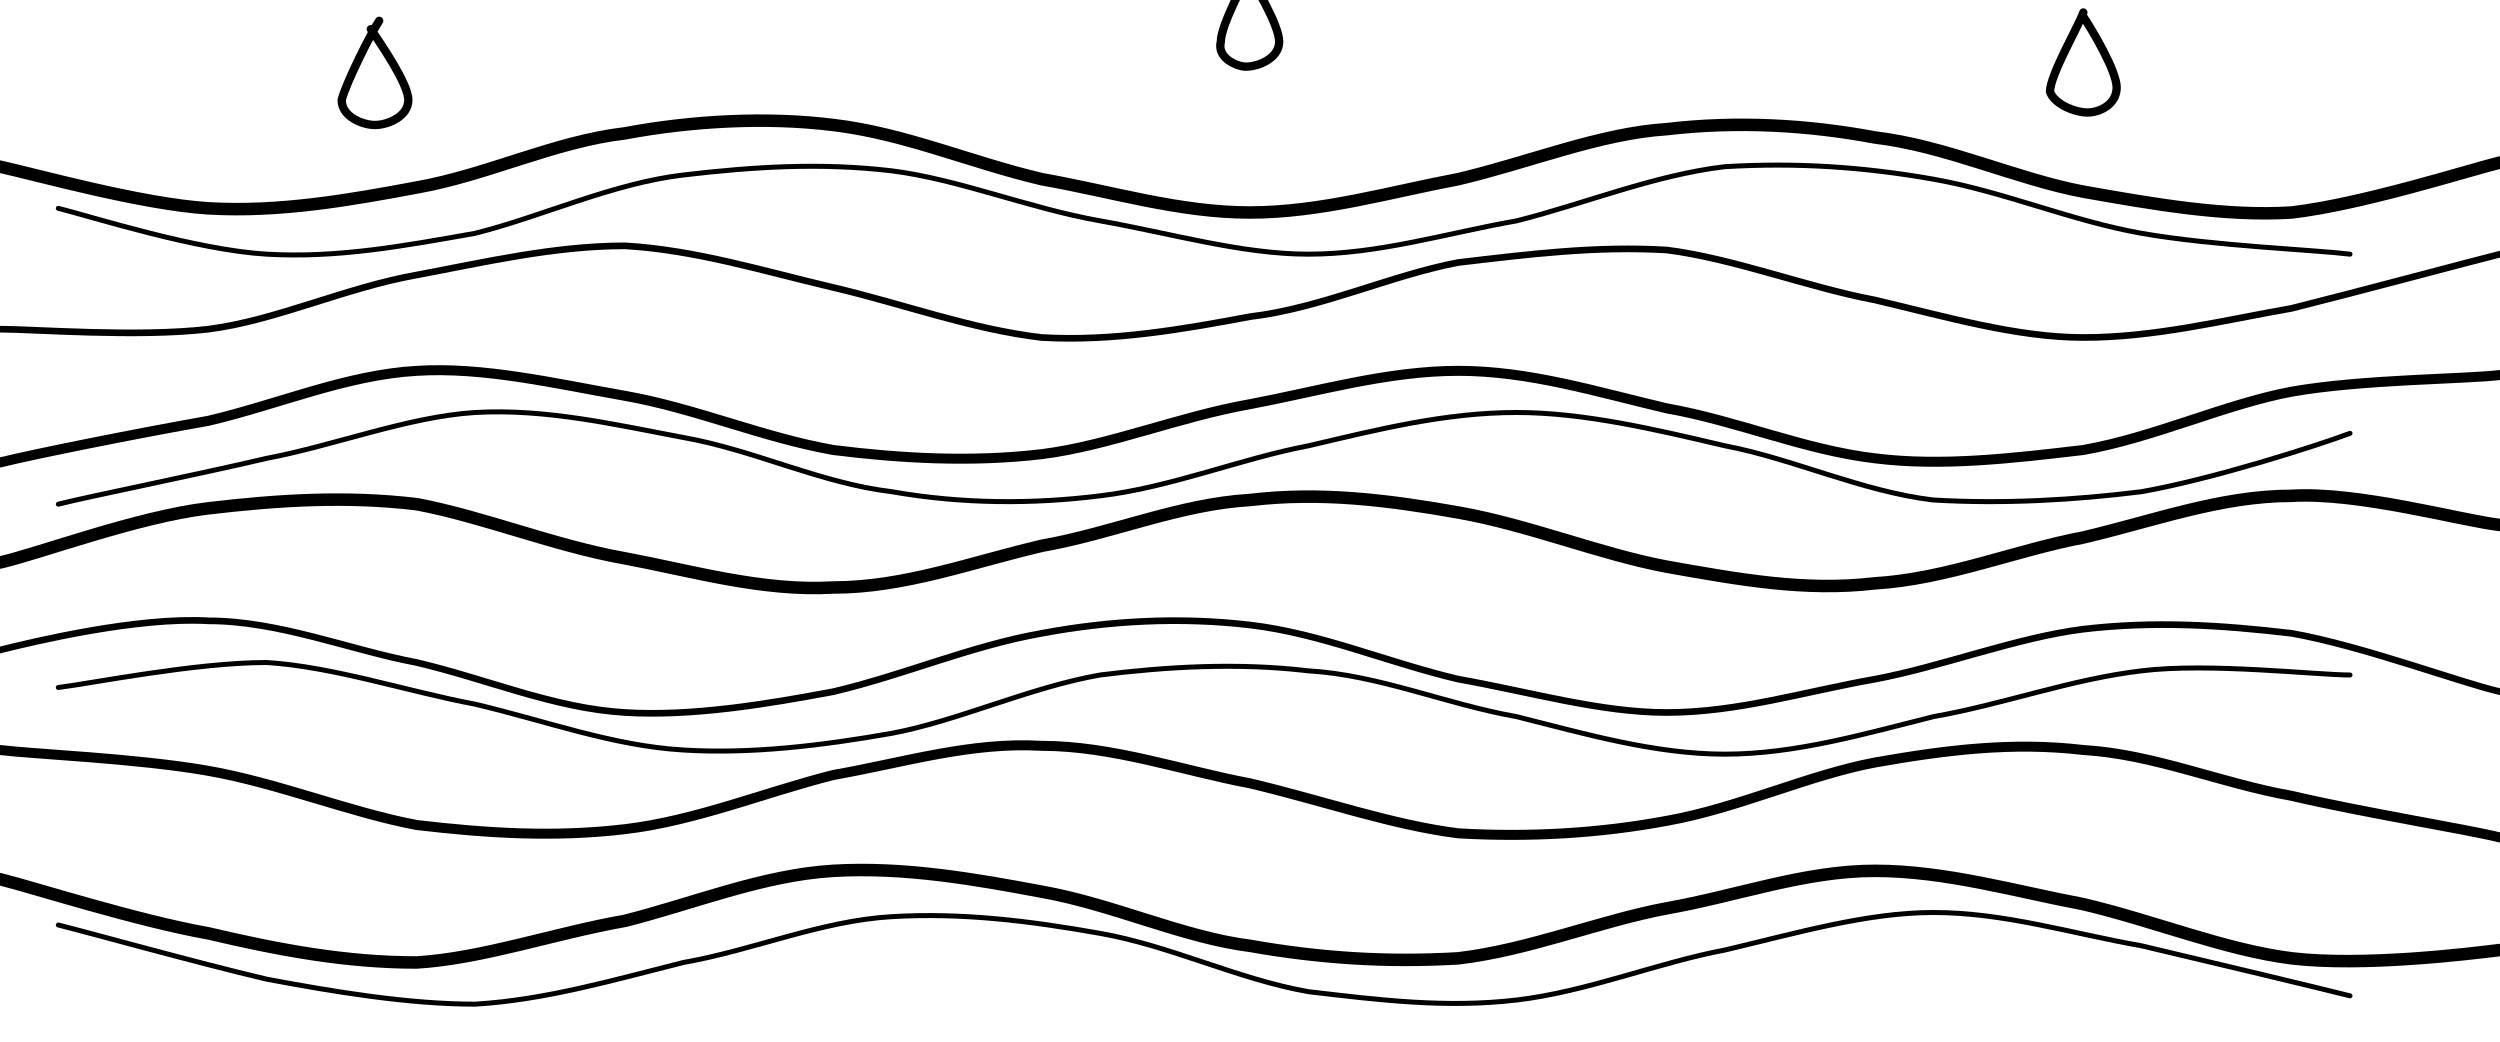
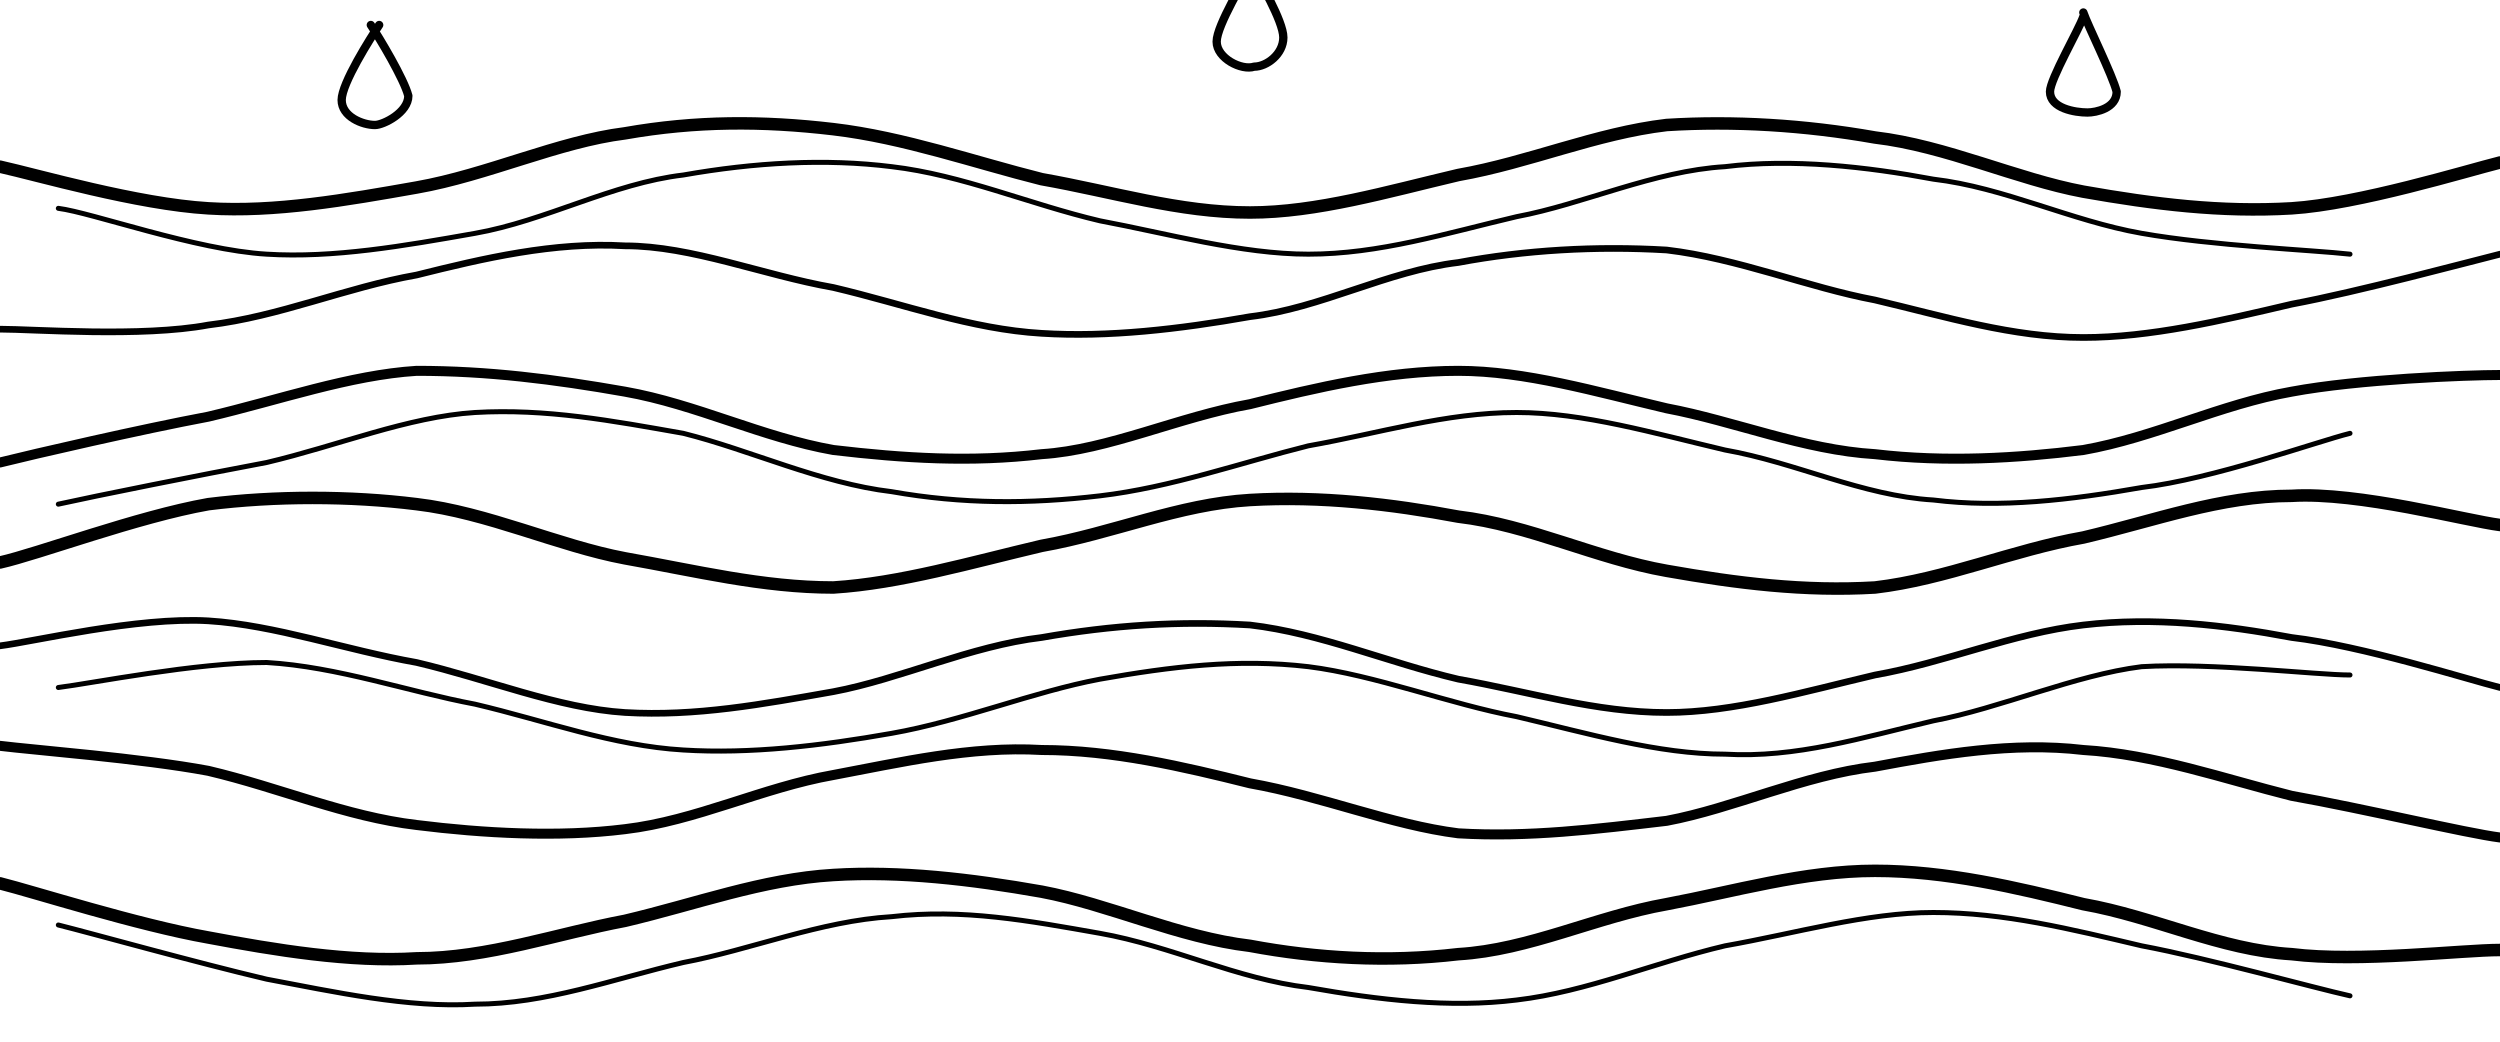
<svg xmlns="http://www.w3.org/2000/svg" viewBox="0 0 600 250" fill="none" stroke="currentColor" stroke-linecap="round" stroke-linejoin="round" aria-hidden="true" focusable="false">
-   <path d="M0 40C9 42 34 49 50 50C67 51 84 48 100 45C117 42 133 34 150 32C166 29 184 28 200 30C217 32 233 39 250 43C267 46 283 51 300 51C317 51 334 46 350 43C367 39 384 32 400 31C417 29 434 30 450 33C467 35 484 43 500 46C517 49 534 52 550 51C567 49 592 41 600 39" stroke-width="3" />
-   <path d="M14 50C22 52 47 60 64 61C81 62 97 59 114 56C130 52 147 44 164 42C181 40 197 39 214 41C230 43 247 50 264 53C281 56 298 61 314 61C331 61 347 56 364 53C380 49 397 42 414 40C431 39 447 40 464 43C481 46 497 53 514 56C531 59 556 60 564 61" stroke-width="1.2" />
-   <path d="M0 79C8 79 33 81 50 79C66 77 83 69 100 66C116 63 133 59 150 59C167 60 183 65 200 69C217 73 233 79 250 81C267 82 284 79 300 76C317 74 334 66 350 63C367 61 383 59 400 60C416 62 434 69 450 72C467 76 484 81 500 81C517 81 533 77 550 74C566 70 592 63 600 61" stroke-width="1.6" />
-   <path d="M0 111C8 109 33 104 50 101C67 97 83 90 100 89C116 88 133 92 150 95C167 98 183 105 200 108C216 110 233 111 250 109C266 107 283 100 300 97C316 94 333 89 350 89C367 89 383 94 400 98C417 101 433 108 450 110C466 112 483 110 500 108C517 105 534 97 550 94C567 91 592 91 600 90" stroke-width="2.4" />
-   <path d="M14 121C22 119 47 114 64 110C80 107 98 100 114 99C131 98 148 102 164 105C181 108 197 116 214 118C231 121 248 121 264 119C281 117 298 110 314 107C331 103 347 99 364 99C380 99 397 103 414 107C430 110 447 118 464 120C481 121 498 120 514 118C531 115 556 107 564 104" stroke-width="1.2" />
-   <path d="M0 135C9 133 33 124 50 122C67 120 83 119 100 121C116 124 133 131 150 134C166 137 183 142 200 141C217 141 233 135 250 131C267 128 283 121 300 120C317 118 333 120 350 123C367 126 384 133 400 136C417 139 433 142 450 140C467 139 484 132 500 129C517 125 533 119 550 119C566 118 591 125 600 126" stroke-width="3" />
-   <path d="M0 156C8 154 33 148 50 149C67 149 84 156 100 159C117 163 133 170 150 171C166 172 184 169 200 166C217 162 233 155 250 152C266 149 283 148 300 150C317 152 333 159 350 163C367 166 384 171 400 171C417 171 433 166 450 163C466 160 484 153 500 151C517 149 533 150 550 152C567 155 591 164 600 166" stroke-width="1.6" />
-   <path d="M14 165C22 164 47 159 64 159C80 160 98 166 114 169C131 173 147 179 164 180C180 181 197 179 214 176C230 173 247 165 264 162C280 160 297 159 314 161C331 162 347 169 364 172C380 176 397 181 414 181C431 181 448 176 464 172C481 169 497 163 514 161C530 159 556 162 564 162" stroke-width="1.2" />
-   <path d="M0 180C8 181 33 182 50 185C67 188 84 195 100 198C117 200 133 201 150 199C167 197 184 190 200 186C217 183 233 178 250 179C267 179 284 185 300 188C317 192 334 198 350 200C367 201 384 200 400 197C417 194 434 186 450 183C467 180 483 178 500 180C517 181 533 188 550 191C567 195 592 199 600 201" stroke-width="2.4" />
-   <path d="M0 211C8 213 33 221 50 224C67 228 83 231 100 231C116 230 133 224 150 221C166 217 183 210 200 209C217 208 234 211 250 214C267 217 284 225 300 227C317 230 333 231 350 230C367 228 384 221 400 218C417 215 433 209 450 209C467 209 484 214 500 217C517 221 534 228 550 230C567 232 592 229 600 228" stroke-width="3" />
-   <path d="M14 222C22 224 47 231 64 235C80 238 98 241 114 241C131 240 148 235 164 231C181 228 197 221 214 220C231 219 247 221 264 224C281 227 297 235 314 238C331 240 347 242 364 240C381 238 398 231 414 228C431 224 448 219 464 219C481 219 497 224 514 227C531 231 556 237 564 239" stroke-width="1.2" />
-   <path d="M91 5C89 8 83 20 82 24C82 28 87 30 90 30C93 30 98 28 98 24C98 20 91 10 89 7" stroke-width="2" />
-   <path d="M300 -7C299 -5 293 6 293 10C292 14 297 16 299 16C302 16 307 14 307 10C307 6 301 -4 299 -7" stroke-width="2" />
-   <path d="M500 3C499 6 492 18 492 22C493 25 498 27 501 27C504 27 508 25 508 21C508 17 502 7 500 4" stroke-width="2" />
+   <path d="M0 40C9 42 33 49 50 50C66 51 83 48 100 45C117 42 134 34 150 32C167 29 183 29 200 31C217 33 234 39 250 43C267 46 283 51 300 51C316 51 333 46 350 42C367 39 383 32 400 30C416 29 433 30 450 33C467 35 484 43 500 46C517 49 533 51 550 50C566 49 592 41 600 39" stroke-width="3" />
+   <path d="M14 50C22 51 47 60 64 61C80 62 97 59 114 56C131 53 147 44 164 42C181 39 198 38 214 40C231 42 247 49 264 53C280 56 298 61 314 61C331 61 347 56 364 52C380 49 397 41 414 40C430 38 448 40 464 43C481 45 497 53 514 56C531 59 555 60 564 61" stroke-width="1.2" />
+   <path d="M0 79C8 79 34 81 50 78C67 76 83 69 100 66C116 62 133 58 150 59C166 59 183 66 200 69C217 73 233 79 250 80C266 81 283 79 300 76C317 74 333 65 350 63C366 60 383 59 400 60C417 62 434 69 450 72C467 76 483 81 500 81C516 81 533 77 550 73C566 70 592 63 600 61" stroke-width="1.6" />
+   <path d="M0 111C8 109 34 103 50 100C67 96 84 90 100 89C117 89 133 91 150 94C167 97 183 105 200 108C217 110 233 111 250 109C266 108 283 100 300 97C316 93 333 89 350 89C366 89 383 94 400 98C416 101 433 108 450 109C467 111 484 110 500 108C517 105 533 97 550 94C566 91 592 90 600 90" stroke-width="2.4" />
+   <path d="M14 121C23 119 48 114 64 111C81 107 98 100 114 99C131 98 147 101 164 104C180 108 197 116 214 118C231 121 247 121 264 119C281 117 298 111 314 107C331 104 347 99 364 99C380 99 397 104 414 108C431 111 447 119 464 120C480 122 497 120 514 117C531 115 556 106 564 104" stroke-width="1.2" />
+   <path d="M0 135C9 133 33 124 50 121C66 119 84 119 100 121C117 123 134 131 150 134C167 137 183 141 200 141C216 140 233 135 250 131C267 128 283 121 300 120C317 119 334 121 350 124C367 126 383 134 400 137C417 140 433 142 450 141C467 139 483 132 500 129C517 125 533 119 550 119C566 118 592 125 600 126" stroke-width="3" />
+   <path d="M0 155C8 154 33 148 50 149C66 150 83 156 100 159C117 163 134 170 150 171C167 172 183 169 200 166C216 163 233 155 250 153C267 150 283 149 300 150C317 152 333 159 350 163C367 166 383 171 400 171C416 171 433 166 450 162C467 159 483 152 500 150C517 148 534 150 550 153C567 155 592 163 600 165" stroke-width="1.6" />
+   <path d="M14 165C22 164 47 159 64 159C81 160 98 166 114 169C131 173 147 179 164 180C180 181 197 179 214 176C231 173 248 166 264 163C281 160 297 158 314 160C330 162 348 169 364 172C381 176 398 181 414 181C431 182 447 177 464 173C480 170 498 162 514 160C531 159 556 162 564 162" stroke-width="1.2" />
+   <path d="M0 179C8 180 34 182 50 185C67 189 83 196 100 198C116 200 134 201 150 199C167 197 183 189 200 186C216 183 233 179 250 180C267 180 284 184 300 188C317 191 334 198 350 200C367 201 383 199 400 197C416 194 433 186 450 184C466 181 483 178 500 180C517 181 534 187 550 191C567 194 592 200 600 201" stroke-width="2.4" />
+   <path d="M0 212C8 214 33 222 50 225C66 228 84 231 100 230C117 230 134 224 150 221C167 217 183 211 200 210C216 209 233 211 250 214C266 217 283 225 300 227C316 230 333 231 350 229C367 228 383 220 400 217C416 214 433 209 450 209C467 209 484 213 500 217C517 220 533 228 550 229C566 231 591 228 600 228" stroke-width="3" />
+   <path d="M14 222C22 224 47 231 64 235C80 238 98 242 114 241C131 241 147 235 164 231C180 228 197 221 214 220C231 218 247 221 264 224C281 227 297 235 314 237C331 240 348 242 364 240C381 238 397 231 414 227C431 224 448 219 464 219C481 219 497 223 514 227C530 230 555 237 564 239" stroke-width="1.2" />
+   <path d="M91 6C89 9 82 20 82 24C82 28 87 30 90 30C92 30 98 27 98 23C97 19 91 9 89 6" stroke-width="2" />
+   <path d="M300 -8C299 -5 292 6 292 10C292 14 298 17 301 16C304 16 308 13 308 9C308 5 302 -5 301 -7" stroke-width="2" />
+   <path d="M500 4C499 7 492 19 492 22C492 26 498 27 501 27C503 27 508 26 508 22C507 18 501 6 500 3" stroke-width="2" />
</svg>
